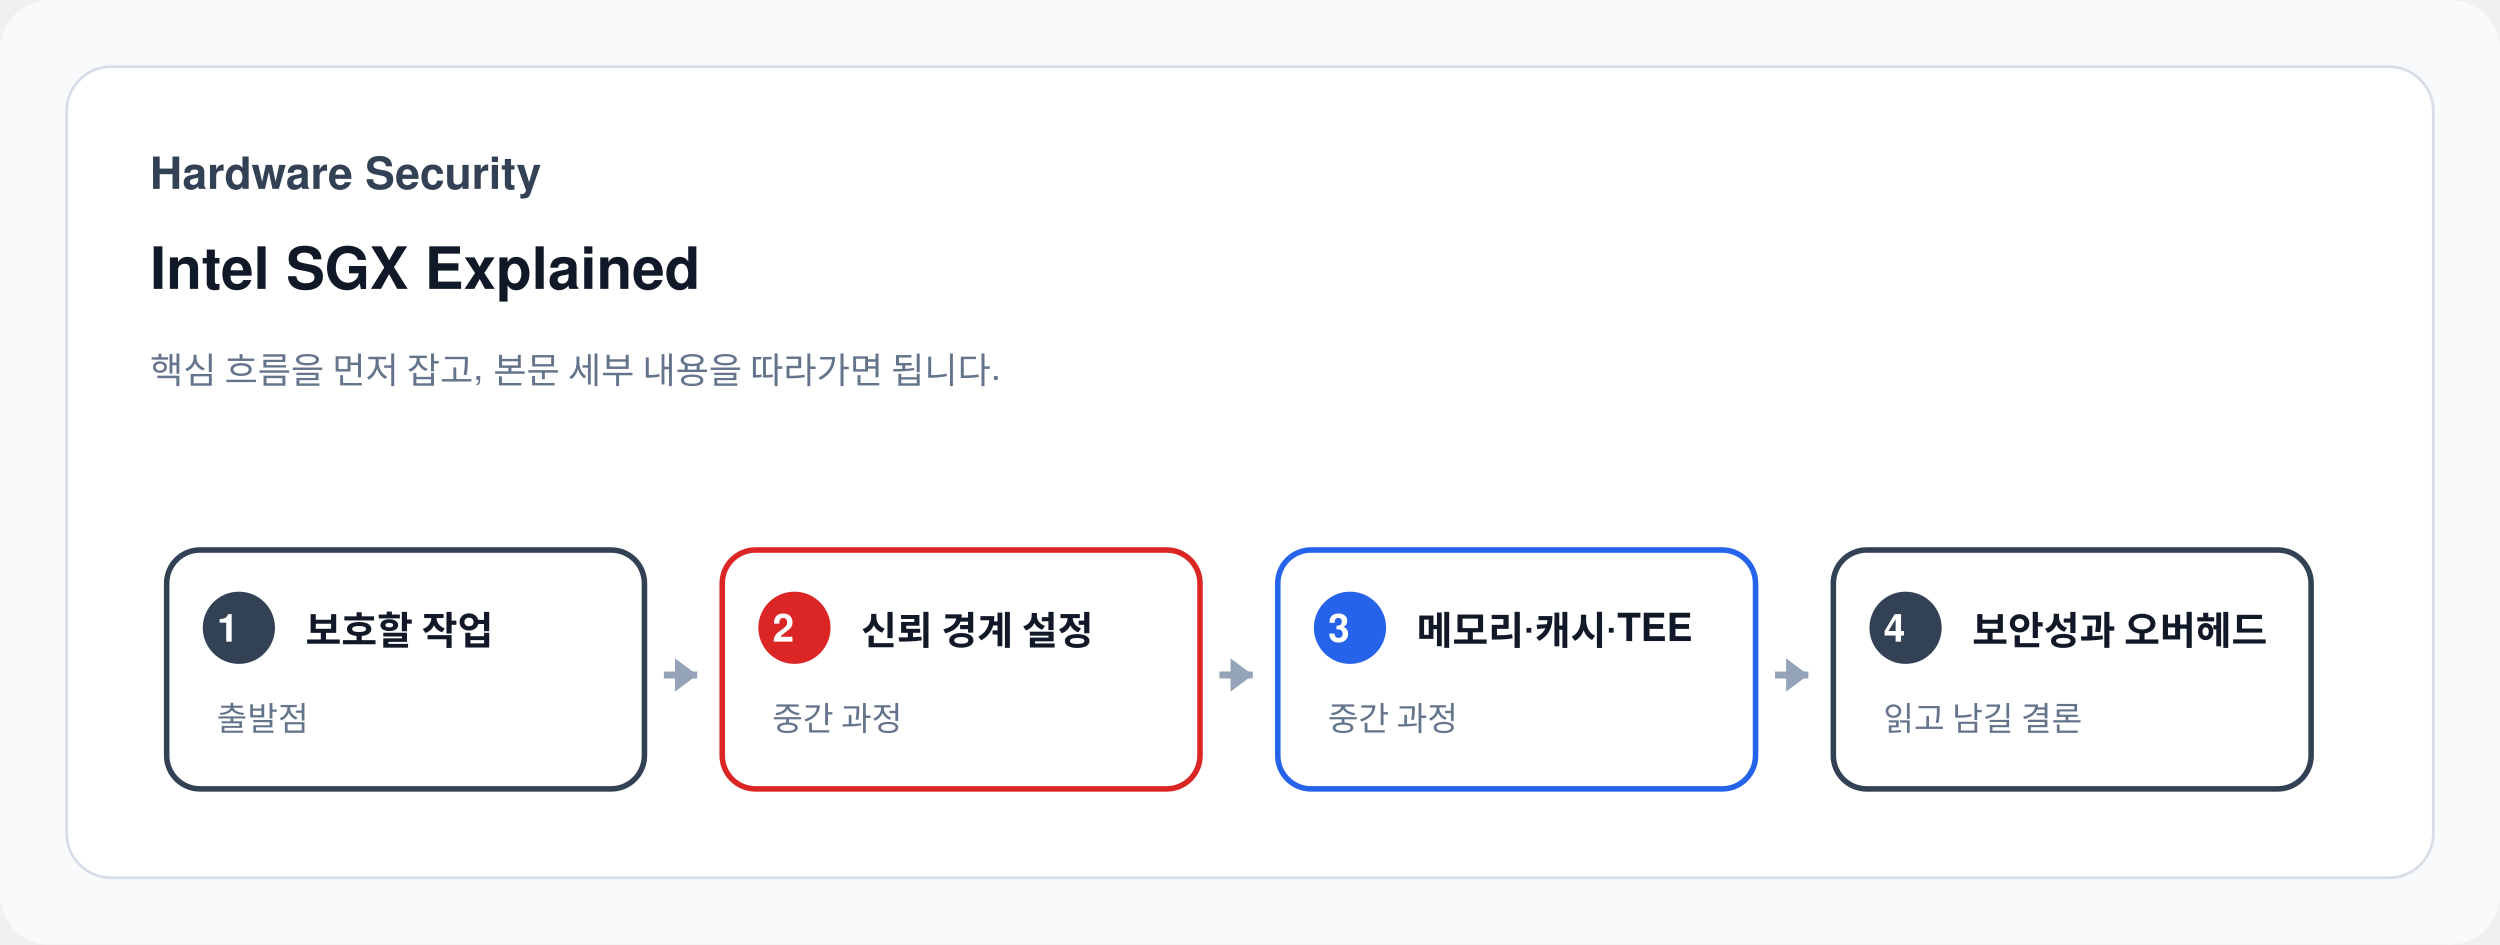
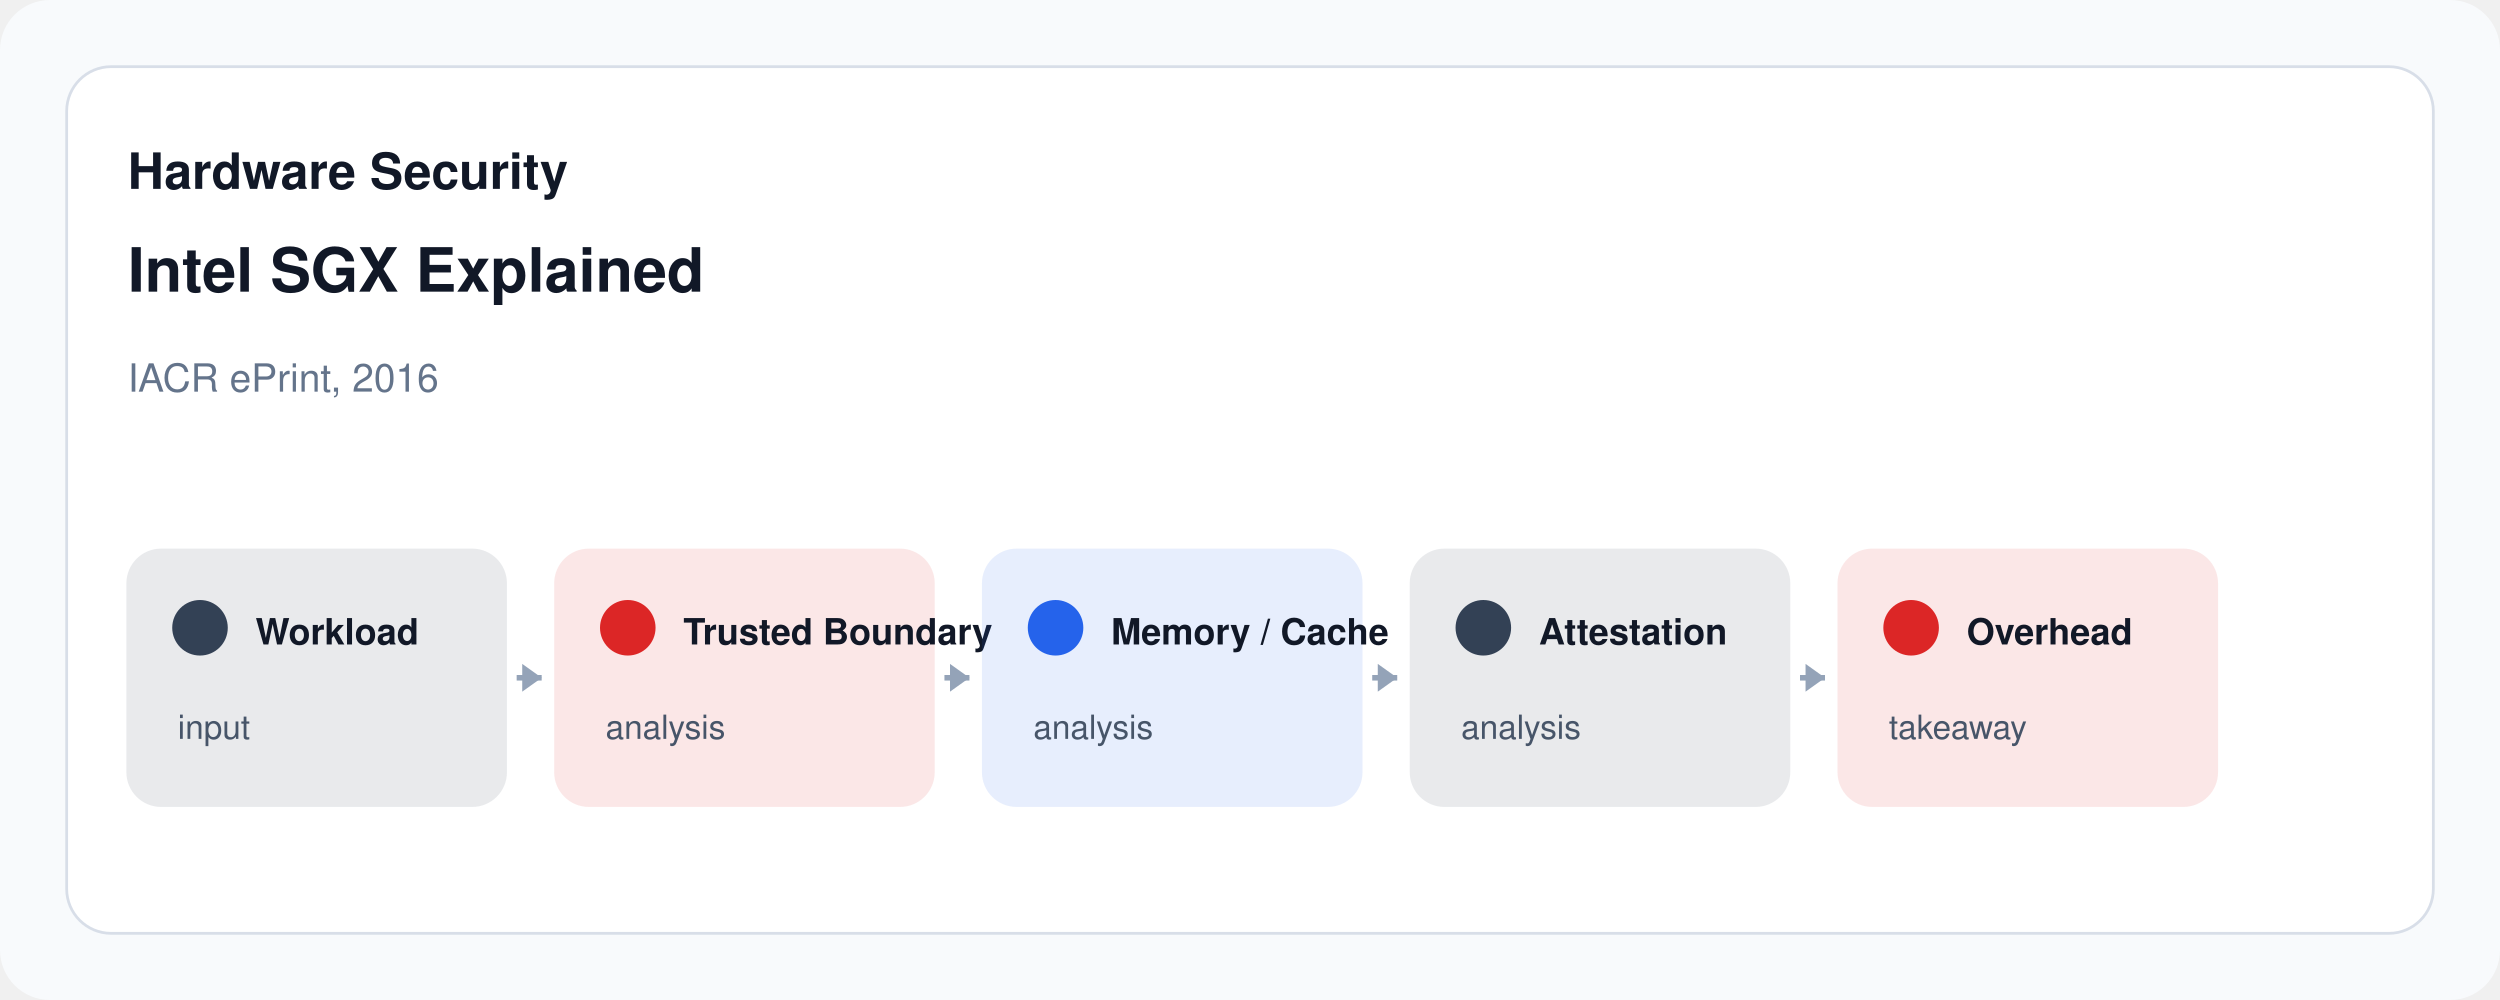
- <svg xmlns="http://www.w3.org/2000/svg" width="900" height="340" viewBox="0 0 900 340" role="img" aria-labelledby="title desc">
-   <rect width="900" height="340" rx="18" fill="#f8fafc" />
-   <rect x="24" y="24" width="852" height="292" rx="16" fill="#ffffff" stroke="#d8dee8" />
-   <text x="54" y="68" font-family="-apple-system, BlinkMacSystemFont, Segoe UI, Apple SD Gothic Neo, Noto Sans KR, Helvetica, Arial, sans-serif" font-size="16" font-weight="700" fill="#334155">Hardware Security</text>
-   <text x="54" y="104" font-family="-apple-system, BlinkMacSystemFont, Segoe UI, Apple SD Gothic Neo, Noto Sans KR, Helvetica, Arial, sans-serif" font-size="21" font-weight="700" fill="#111827">Intel SGX Explained</text>
-   <text x="54" y="138" font-family="-apple-system, BlinkMacSystemFont, Segoe UI, Apple SD Gothic Neo, Noto Sans KR, Helvetica, Arial, sans-serif" font-size="13" fill="#64748b">핵심 흐름을 먼저 잡고, 본문 세부 내용을 따라가면 됩니다.</text>
-   <rect x="60" y="198" width="172" height="86" rx="12" fill="#ffffff" stroke="#334155" stroke-width="2" />
-   <circle cx="86" cy="226" r="13" fill="#334155" />
-   <text x="82" y="231" text-anchor="middle" font-family="-apple-system, BlinkMacSystemFont, Segoe UI, Helvetica, Arial, sans-serif" font-size="14" font-weight="700" fill="#ffffff">1</text>
-   <text x="110" y="232" font-family="-apple-system, BlinkMacSystemFont, Segoe UI, Apple SD Gothic Neo, Noto Sans KR, Helvetica, Arial, sans-serif" font-size="14" font-weight="700" fill="#111827">보호할 작업</text>
-   <text x="78" y="263" font-family="-apple-system, BlinkMacSystemFont, Segoe UI, Apple SD Gothic Neo, Noto Sans KR, Helvetica, Arial, sans-serif" font-size="12" fill="#64748b">출발점</text>
-   <path d="M239 243 H251" stroke="#94a3b8" stroke-width="2.5" />
-   <path d="M251 243 l-8 -6 v12 z" fill="#94a3b8" />
-   <rect x="260" y="198" width="172" height="86" rx="12" fill="#ffffff" stroke="#dc2626" stroke-width="2" />
-   <circle cx="286" cy="226" r="13" fill="#dc2626" />
-   <text x="282" y="231" text-anchor="middle" font-family="-apple-system, BlinkMacSystemFont, Segoe UI, Helvetica, Arial, sans-serif" font-size="14" font-weight="700" fill="#ffffff">2</text>
-   <text x="310" y="232" font-family="-apple-system, BlinkMacSystemFont, Segoe UI, Apple SD Gothic Neo, Noto Sans KR, Helvetica, Arial, sans-serif" font-size="14" font-weight="700" fill="#111827">신뢰 경계 설정</text>
-   <text x="278" y="263" font-family="-apple-system, BlinkMacSystemFont, Segoe UI, Apple SD Gothic Neo, Noto Sans KR, Helvetica, Arial, sans-serif" font-size="12" fill="#64748b">중간 과정</text>
-   <path d="M439 243 H451" stroke="#94a3b8" stroke-width="2.5" />
-   <path d="M451 243 l-8 -6 v12 z" fill="#94a3b8" />
-   <rect x="460" y="198" width="172" height="86" rx="12" fill="#ffffff" stroke="#2563eb" stroke-width="2" />
-   <circle cx="486" cy="226" r="13" fill="#2563eb" />
-   <text x="482" y="231" text-anchor="middle" font-family="-apple-system, BlinkMacSystemFont, Segoe UI, Helvetica, Arial, sans-serif" font-size="14" font-weight="700" fill="#ffffff">3</text>
-   <text x="510" y="232" font-family="-apple-system, BlinkMacSystemFont, Segoe UI, Apple SD Gothic Neo, Noto Sans KR, Helvetica, Arial, sans-serif" font-size="14" font-weight="700" fill="#111827">메모리·캐시·TEE</text>
-   <text x="478" y="263" font-family="-apple-system, BlinkMacSystemFont, Segoe UI, Apple SD Gothic Neo, Noto Sans KR, Helvetica, Arial, sans-serif" font-size="12" fill="#64748b">중간 과정</text>
-   <path d="M639 243 H651" stroke="#94a3b8" stroke-width="2.5" />
-   <path d="M651 243 l-8 -6 v12 z" fill="#94a3b8" />
-   <rect x="660" y="198" width="172" height="86" rx="12" fill="#ffffff" stroke="#334155" stroke-width="2" />
-   <circle cx="686" cy="226" r="13" fill="#334155" />
-   <text x="682" y="231" text-anchor="middle" font-family="-apple-system, BlinkMacSystemFont, Segoe UI, Helvetica, Arial, sans-serif" font-size="14" font-weight="700" fill="#ffffff">4</text>
-   <text x="710" y="232" font-family="-apple-system, BlinkMacSystemFont, Segoe UI, Apple SD Gothic Neo, Noto Sans KR, Helvetica, Arial, sans-serif" font-size="14" font-weight="700" fill="#111827">보안성과 오버헤드</text>
-   <text x="678" y="263" font-family="-apple-system, BlinkMacSystemFont, Segoe UI, Apple SD Gothic Neo, Noto Sans KR, Helvetica, Arial, sans-serif" font-size="12" fill="#64748b">읽고 남길 결론</text>
+ <svg xmlns="http://www.w3.org/2000/svg" width="900" height="360" viewBox="0 0 900 360" role="img" aria-labelledby="title desc">
+   <rect width="900" height="360" rx="18" fill="#f8fafc" />
+   <rect x="24" y="24" width="852" height="312" rx="16" fill="#ffffff" stroke="#d8dee8" />
+   <text x="46" y="68" font-family="-apple-system, BlinkMacSystemFont, Segoe UI, Helvetica, Arial, sans-serif" font-size="18" font-weight="700" fill="#111827">Hardware Security</text>
+   <text x="46" y="105" font-family="-apple-system, BlinkMacSystemFont, Segoe UI, Helvetica, Arial, sans-serif" font-size="22" font-weight="700" fill="#111827">Intel SGX Explained</text>
+   <text x="46" y="141" font-family="-apple-system, BlinkMacSystemFont, Segoe UI, Helvetica, Arial, sans-serif" font-size="14" fill="#64748b">IACR ePrint, 2016</text>
+   <rect x="46" y="198" width="136" height="92" rx="12" fill="#334155" opacity="0.11" stroke="#334155" />
+   <circle cx="72" cy="226" r="10" fill="#334155" />
+   <text x="92" y="232" font-family="-apple-system, BlinkMacSystemFont, Segoe UI, Helvetica, Arial, sans-serif" font-size="13" font-weight="700" fill="#111827">Workload</text>
+   <text x="64" y="266" font-family="-apple-system, BlinkMacSystemFont, Segoe UI, Helvetica, Arial, sans-serif" font-size="12" fill="#475569">input</text>
+   <path d="M186 244 H195" stroke="#94a3b8" stroke-width="2" />
+   <path d="M195 244 l-7 -5 v10 z" fill="#94a3b8" />
+   <rect x="200" y="198" width="136" height="92" rx="12" fill="#dc2626" opacity="0.11" stroke="#dc2626" />
+   <circle cx="226" cy="226" r="10" fill="#dc2626" />
+   <text x="246" y="232" font-family="-apple-system, BlinkMacSystemFont, Segoe UI, Helvetica, Arial, sans-serif" font-size="13" font-weight="700" fill="#111827">Trusted Boundary</text>
+   <text x="218" y="266" font-family="-apple-system, BlinkMacSystemFont, Segoe UI, Helvetica, Arial, sans-serif" font-size="12" fill="#475569">analysis</text>
+   <path d="M340 244 H349" stroke="#94a3b8" stroke-width="2" />
+   <path d="M349 244 l-7 -5 v10 z" fill="#94a3b8" />
+   <rect x="354" y="198" width="136" height="92" rx="12" fill="#2563eb" opacity="0.11" stroke="#2563eb" />
+   <circle cx="380" cy="226" r="10" fill="#2563eb" />
+   <text x="400" y="232" font-family="-apple-system, BlinkMacSystemFont, Segoe UI, Helvetica, Arial, sans-serif" font-size="13" font-weight="700" fill="#111827">Memory / Cache</text>
+   <text x="372" y="266" font-family="-apple-system, BlinkMacSystemFont, Segoe UI, Helvetica, Arial, sans-serif" font-size="12" fill="#475569">analysis</text>
+   <path d="M494 244 H503" stroke="#94a3b8" stroke-width="2" />
+   <path d="M503 244 l-7 -5 v10 z" fill="#94a3b8" />
+   <rect x="508" y="198" width="136" height="92" rx="12" fill="#334155" opacity="0.11" stroke="#334155" />
+   <circle cx="534" cy="226" r="10" fill="#334155" />
+   <text x="554" y="232" font-family="-apple-system, BlinkMacSystemFont, Segoe UI, Helvetica, Arial, sans-serif" font-size="13" font-weight="700" fill="#111827">Attestation</text>
+   <text x="526" y="266" font-family="-apple-system, BlinkMacSystemFont, Segoe UI, Helvetica, Arial, sans-serif" font-size="12" fill="#475569">analysis</text>
+   <path d="M648 244 H657" stroke="#94a3b8" stroke-width="2" />
+   <path d="M657 244 l-7 -5 v10 z" fill="#94a3b8" />
+   <rect x="662" y="198" width="136" height="92" rx="12" fill="#dc2626" opacity="0.11" stroke="#dc2626" />
+   <circle cx="688" cy="226" r="10" fill="#dc2626" />
+   <text x="708" y="232" font-family="-apple-system, BlinkMacSystemFont, Segoe UI, Helvetica, Arial, sans-serif" font-size="13" font-weight="700" fill="#111827">Overhead</text>
+   <text x="680" y="266" font-family="-apple-system, BlinkMacSystemFont, Segoe UI, Helvetica, Arial, sans-serif" font-size="12" fill="#475569">takeaway</text>
</svg>
